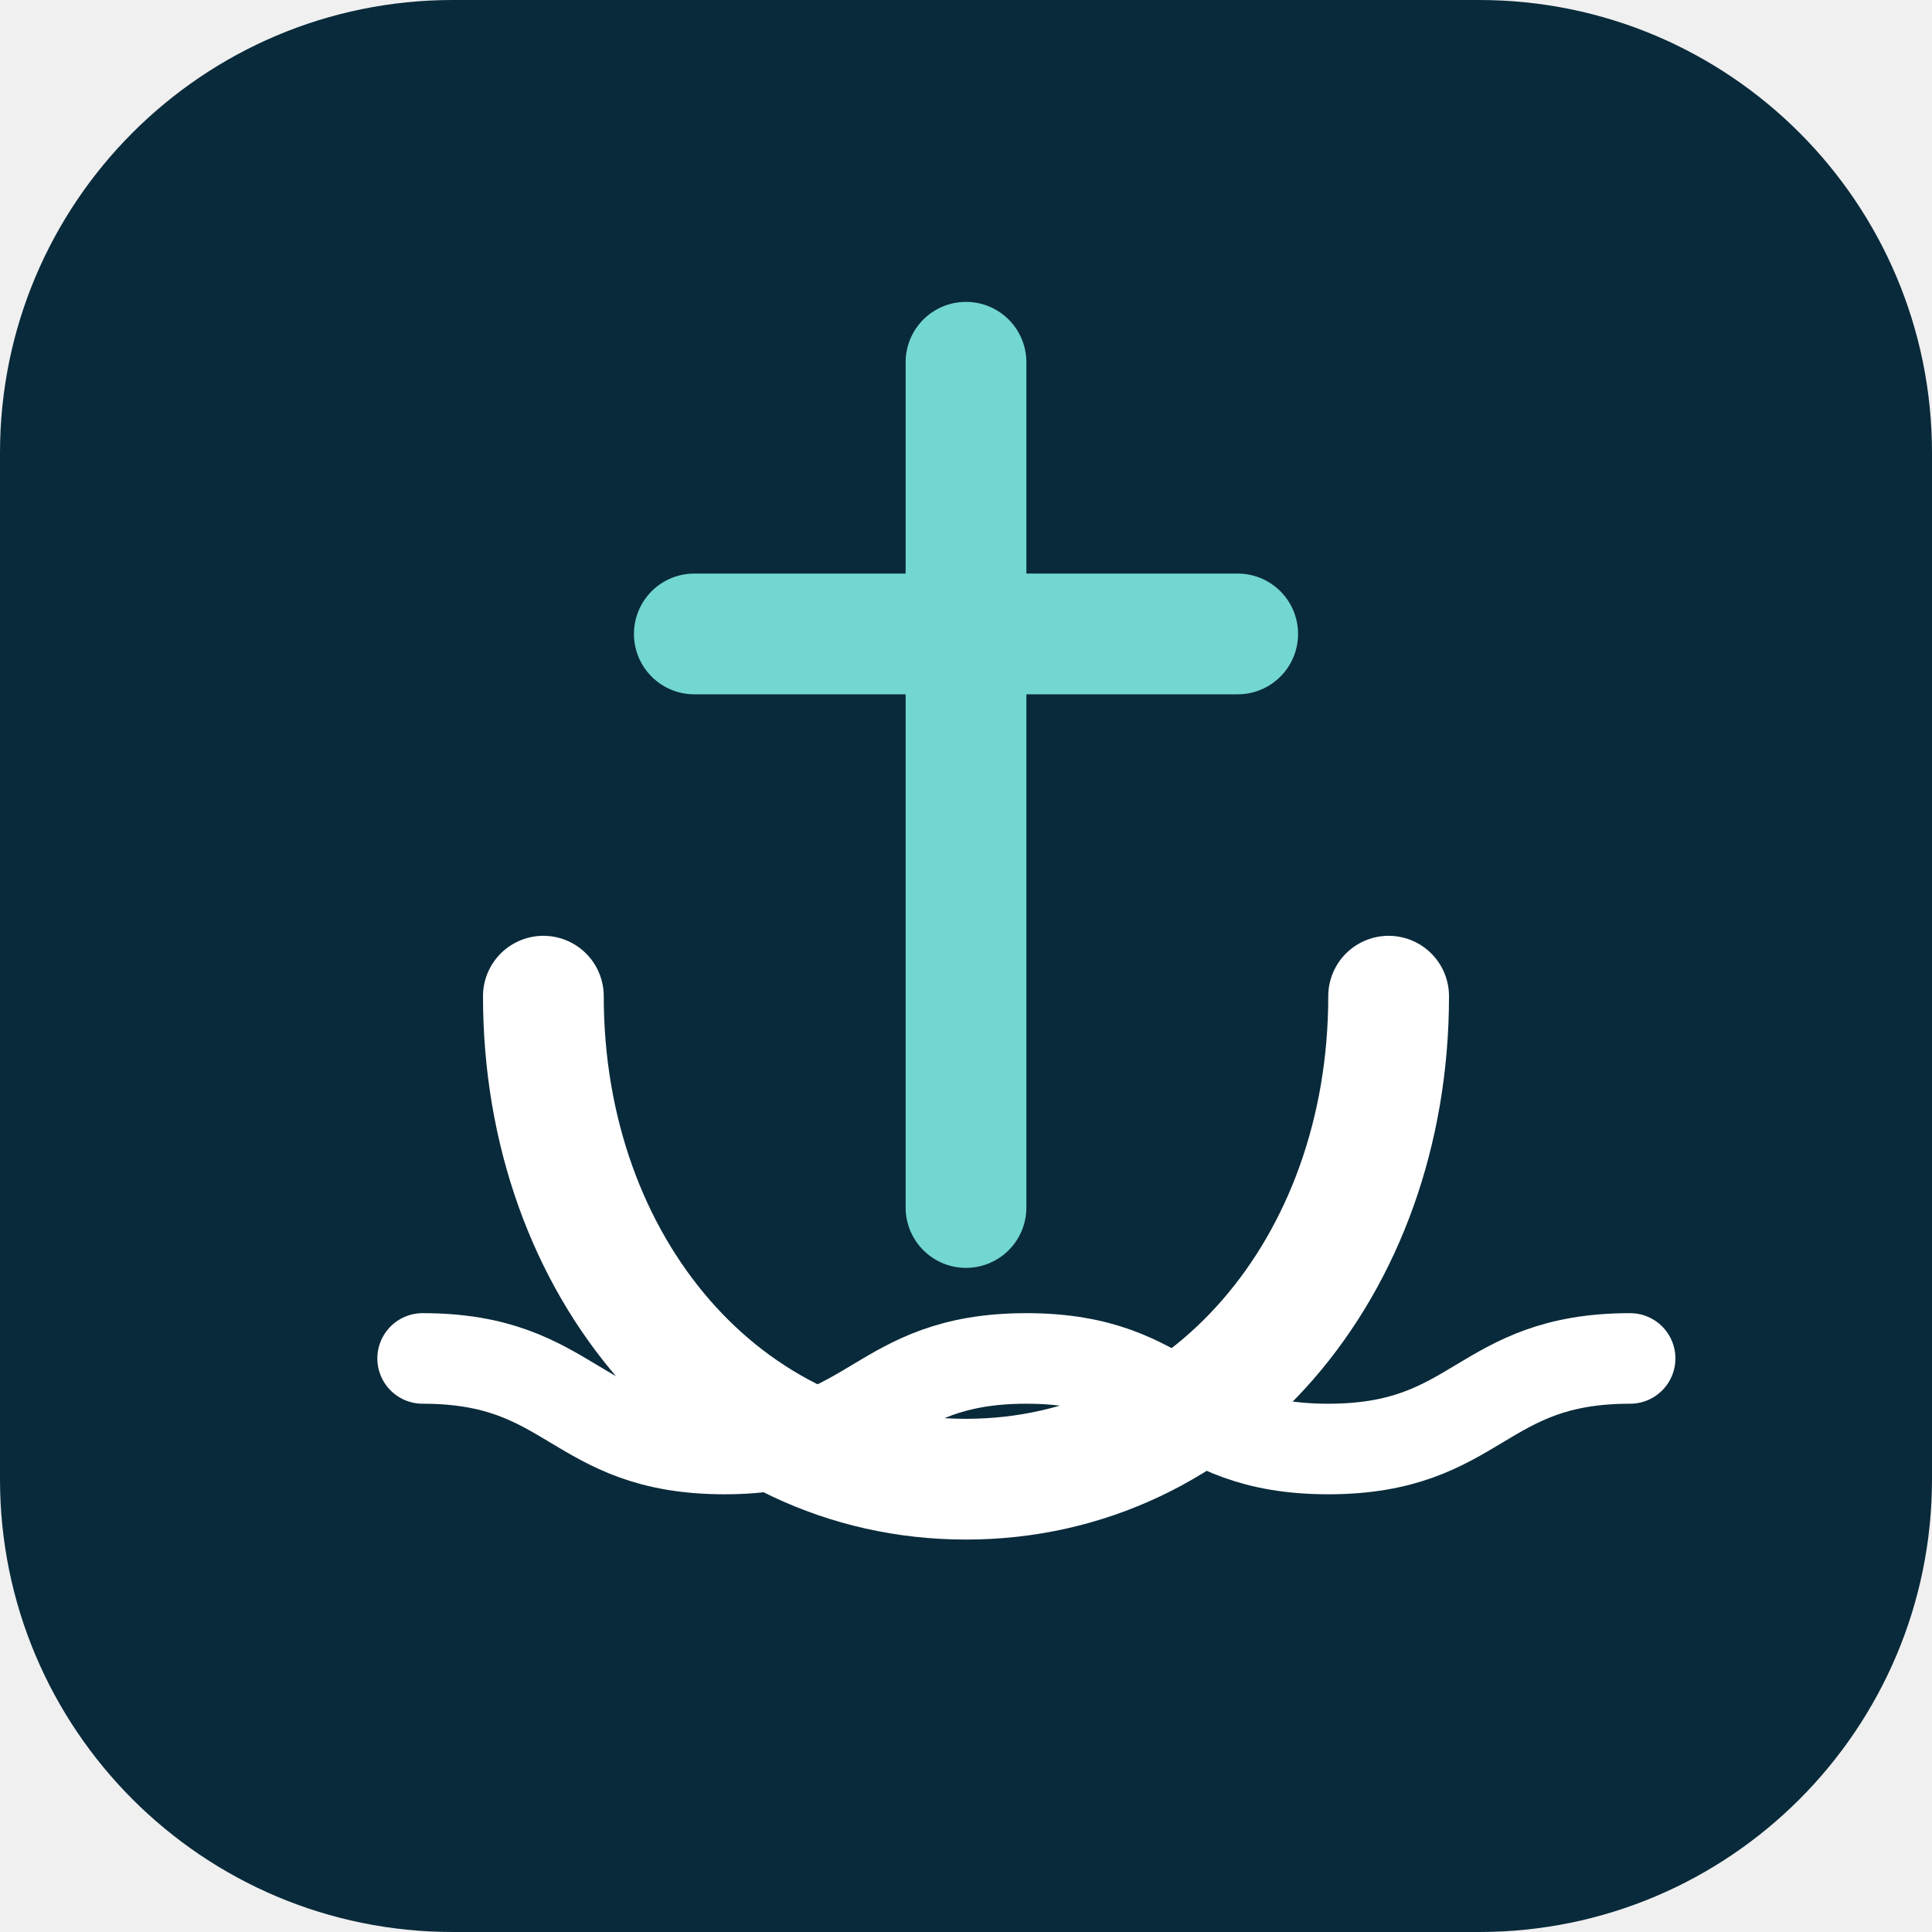
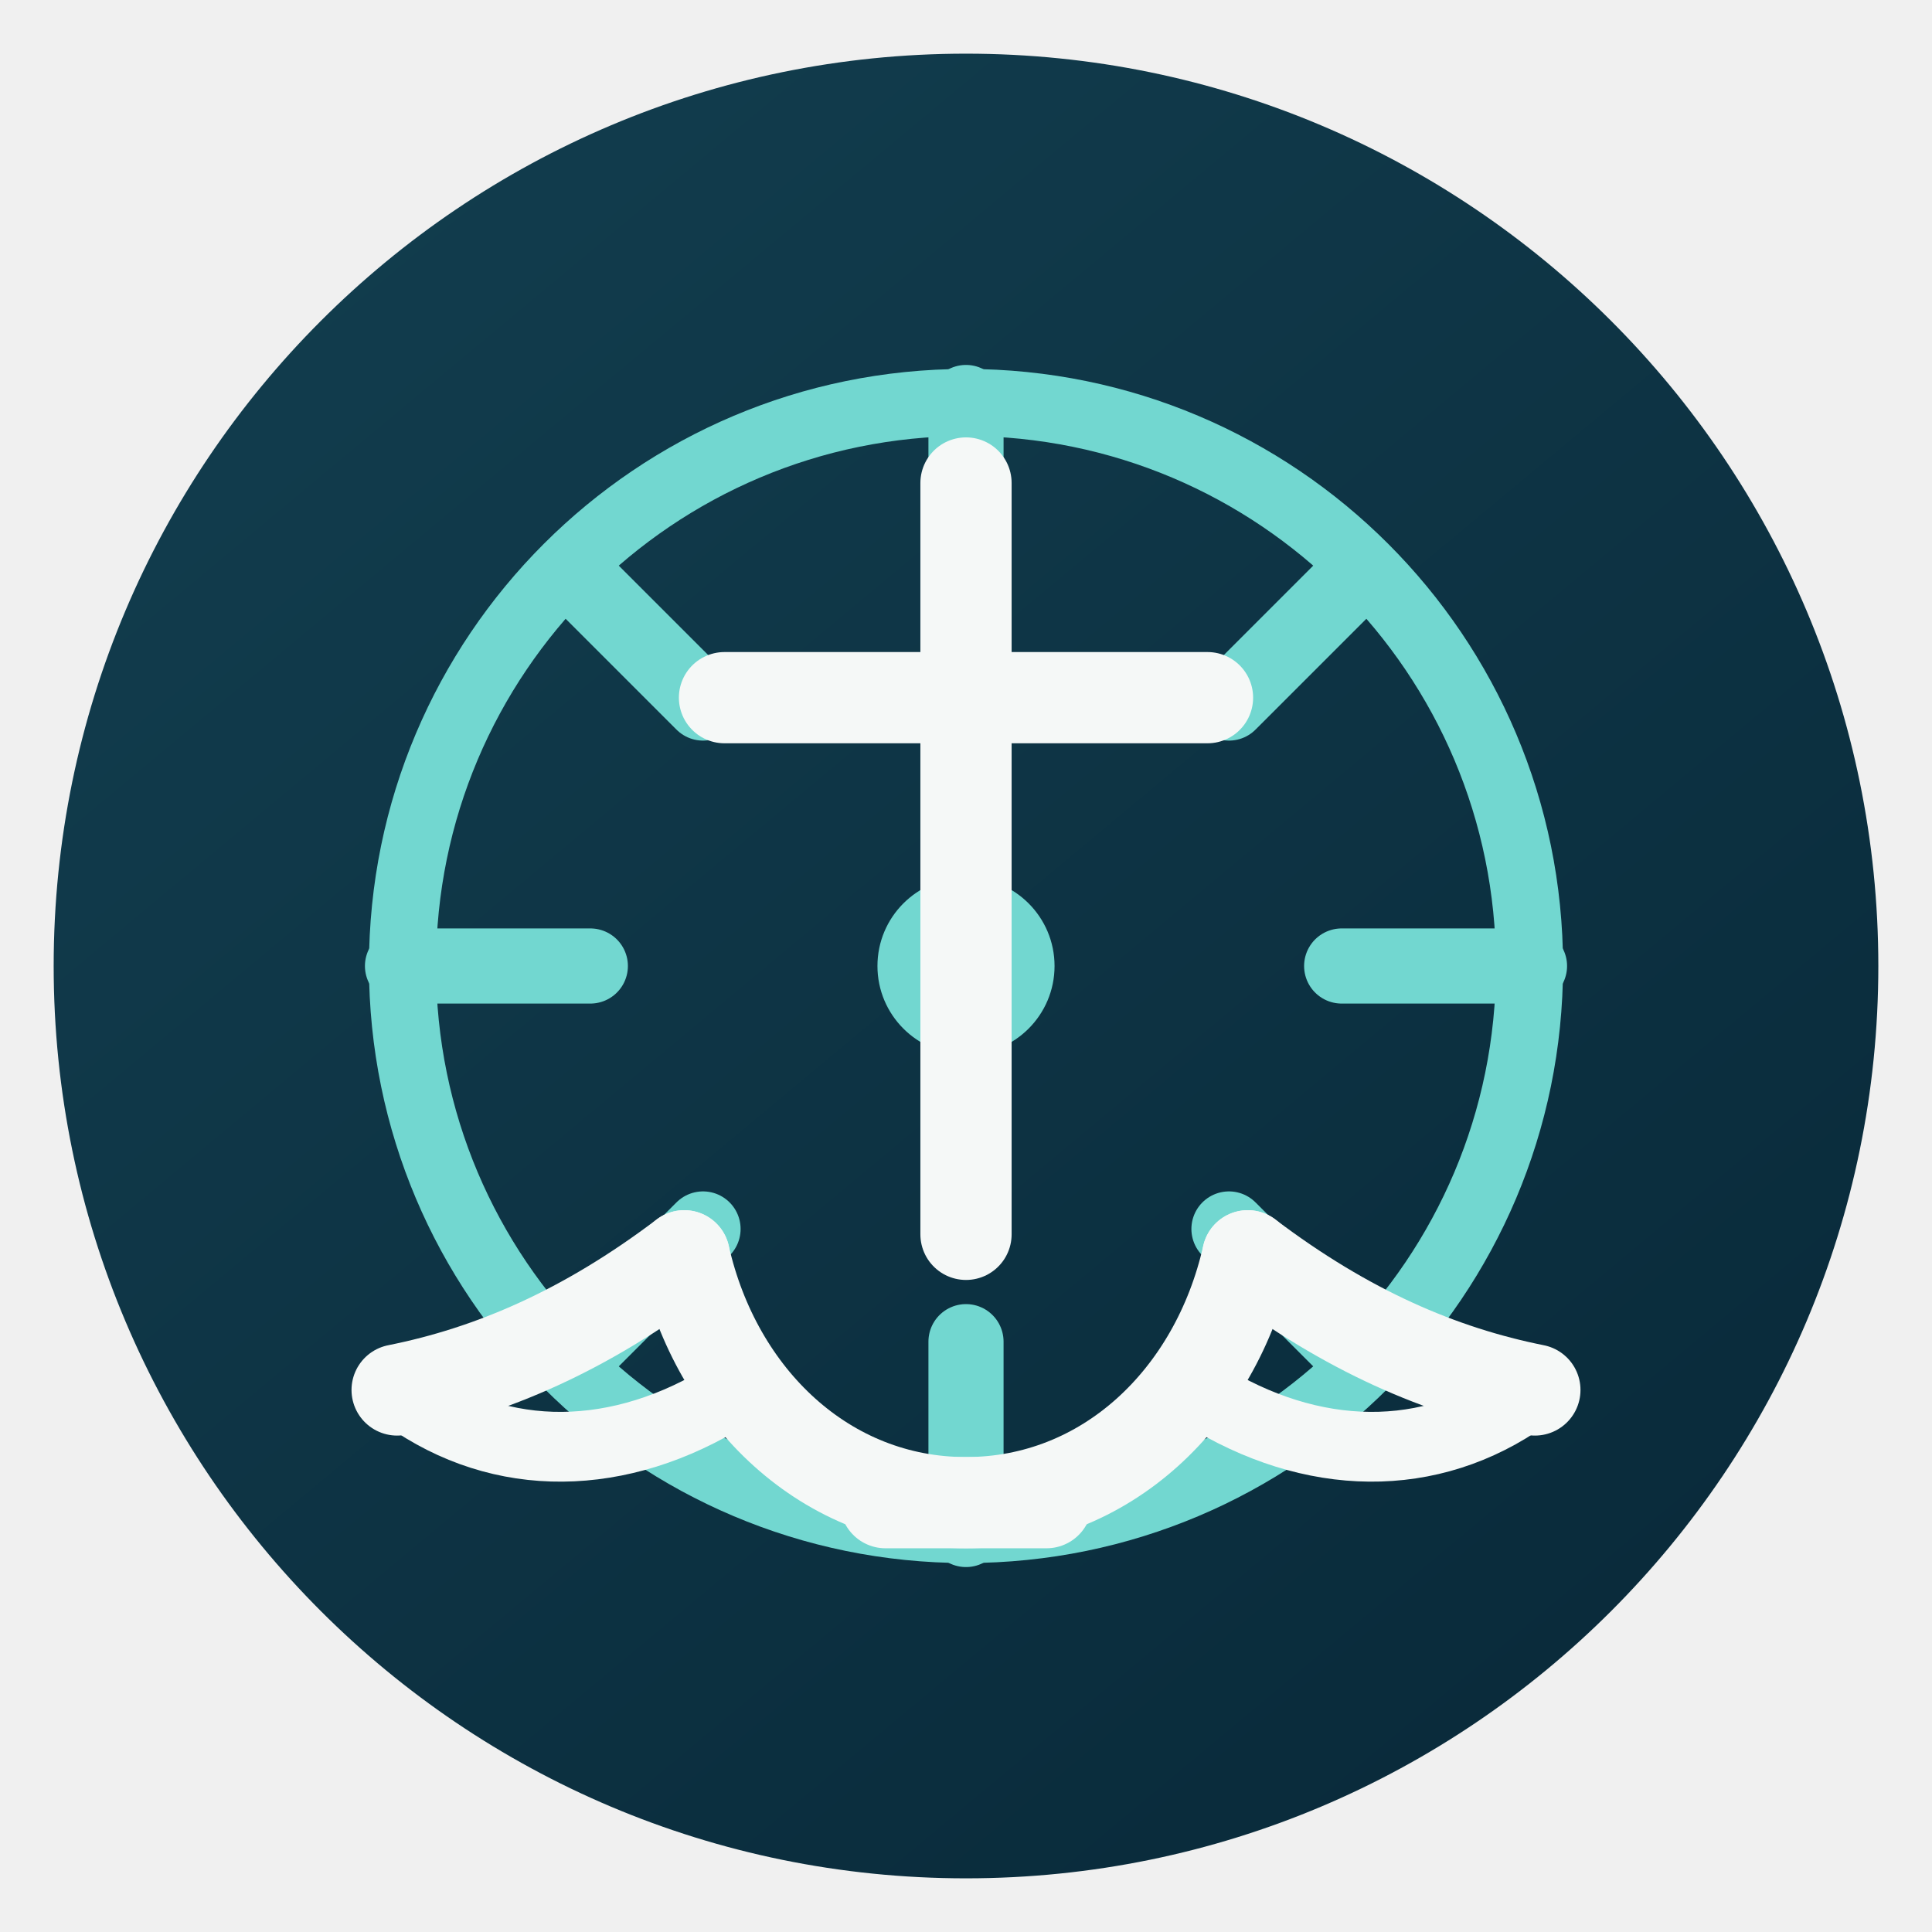
- <svg xmlns="http://www.w3.org/2000/svg" width="64" height="64" viewBox="0 0 64 64" fill="none">
-   <rect width="64" height="64" rx="15" fill="#092A3A" />
-   <path d="M32 12v28M23 21h18" stroke="#72D7D0" stroke-width="4" stroke-linecap="round" />
-   <path d="M18 33c0 9 6 16 14 16s14-7 14-16" stroke="#fff" stroke-width="4" stroke-linecap="round" />
-   <path d="M14 45c5 0 5 3 10 3s5-3 10-3 5 3 10 3 5-3 10-3" stroke="#fff" stroke-width="3" stroke-linecap="round" />
+ <svg xmlns="http://www.w3.org/2000/svg" width="72" height="72" viewBox="0 0 72 72" fill="none">
+   <defs>
+     <linearGradient id="bg" x1="10" y1="6" x2="60" y2="66" gradientUnits="userSpaceOnUse">
+       <stop stop-color="#123D4E" />
+       <stop offset="1" stop-color="#092A3A" />
+     </linearGradient>
+   </defs>
+   <circle cx="36" cy="36" r="34" fill="url(#bg)" />
+   <circle cx="36" cy="36" r="21" stroke="#72D7D0" stroke-width="2.5" />
+   <circle cx="36" cy="36" r="3.3" fill="#72D7D0" />
+   <g stroke="#72D7D0" stroke-linecap="round" stroke-width="2.8">
+     <path d="M36 15V22" />
+     <path d="M36 50V57" />
+     <path d="M15 36H22" />
+     <path d="M50 36H57" />
+     <path d="M21.4 21.4L26.2 26.2" />
+     <path d="M45.8 45.8L50.6 50.6" />
+     <path d="M50.6 21.4L45.8 26.2" />
+     <path d="M26.2 45.8L21.4 50.6" />
+   </g>
+   <g stroke="#F5F8F7" stroke-linecap="round" stroke-linejoin="round">
+     <path d="M36 18V46" stroke-width="3.4" />
+     <path d="M27 26H45" stroke-width="3.4" />
+     <path d="M25.5 46.8C26.7 52.1 30.8 56 36 56C41.2 56 45.3 52.1 46.5 46.8" stroke-width="3.4" />
+     <path d="M25.5 46.8C21.8 49.6 18.3 51.1 14.8 51.8" stroke-width="3.4" />
+     <path d="M46.5 46.8C50.2 49.6 53.7 51.1 57.2 51.8" stroke-width="3.4" />
+     <path d="M14.8 51.8C18.3 54.5 22.7 54.6 26.8 52.2" stroke-width="2.6" />
+     <path d="M57.2 51.8C53.7 54.5 49.3 54.6 45.2 52.2" stroke-width="2.6" />
+     <path d="M33 56H39" stroke-width="3.4" />
+   </g>
</svg>
